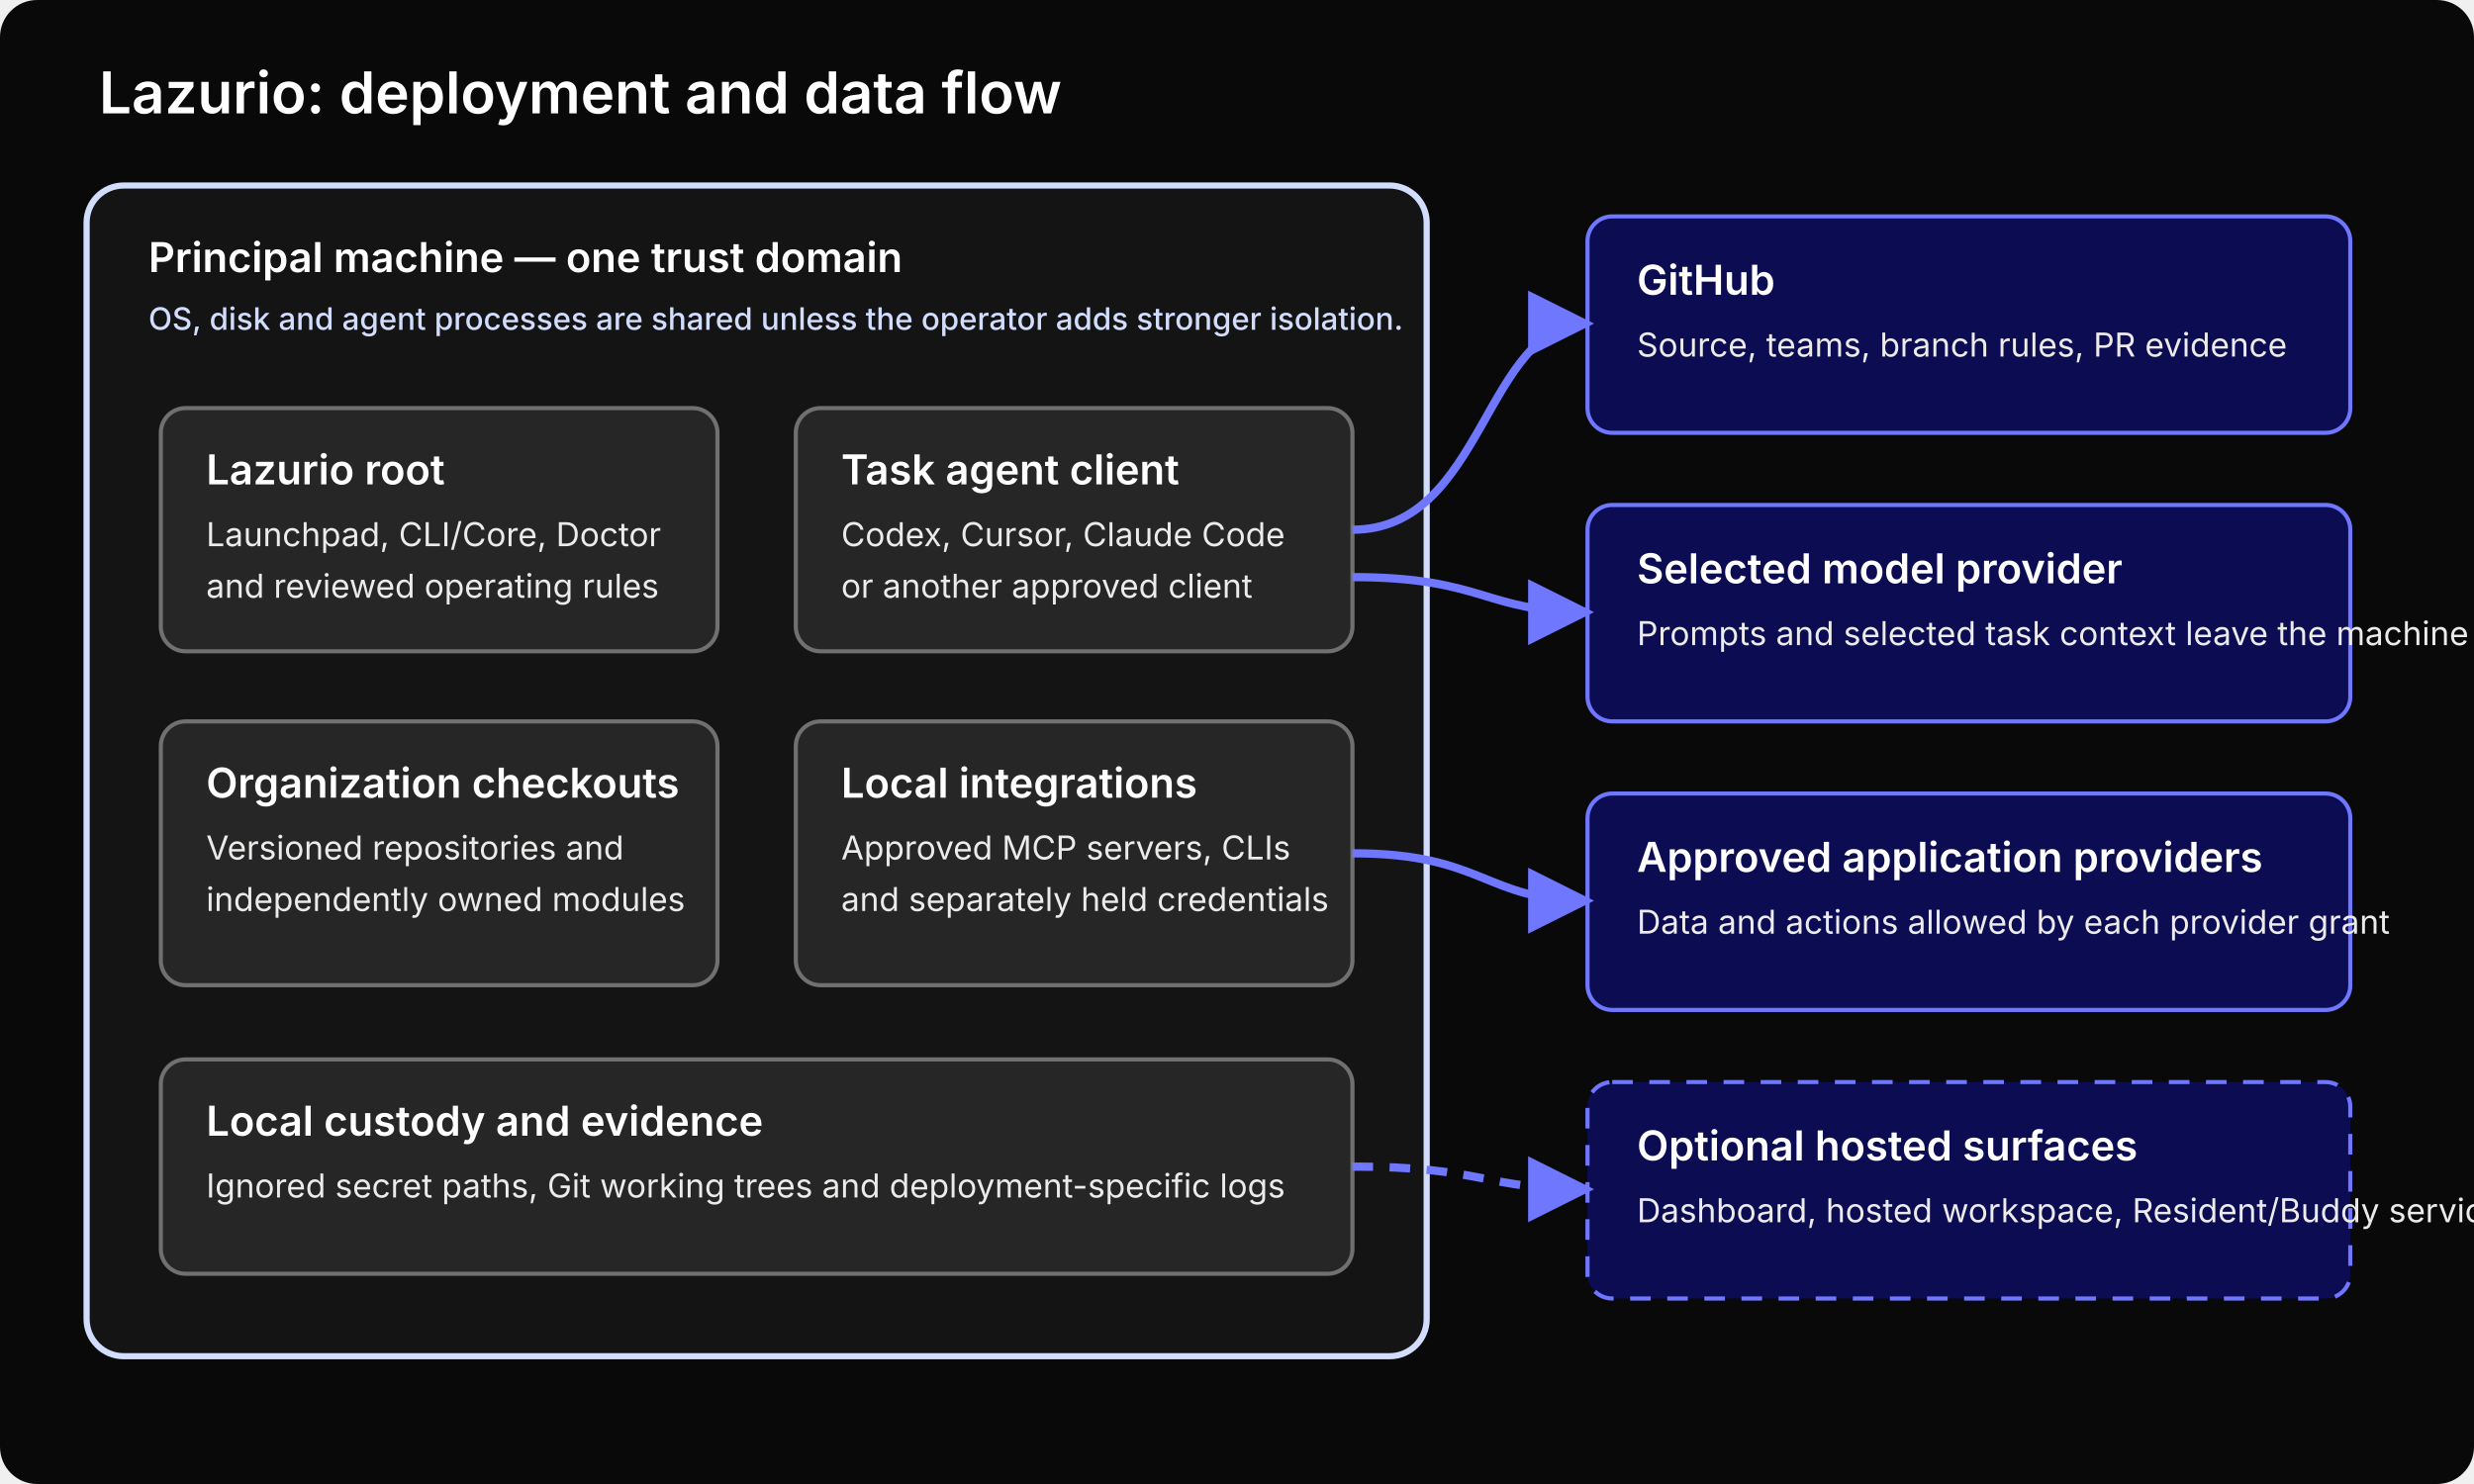
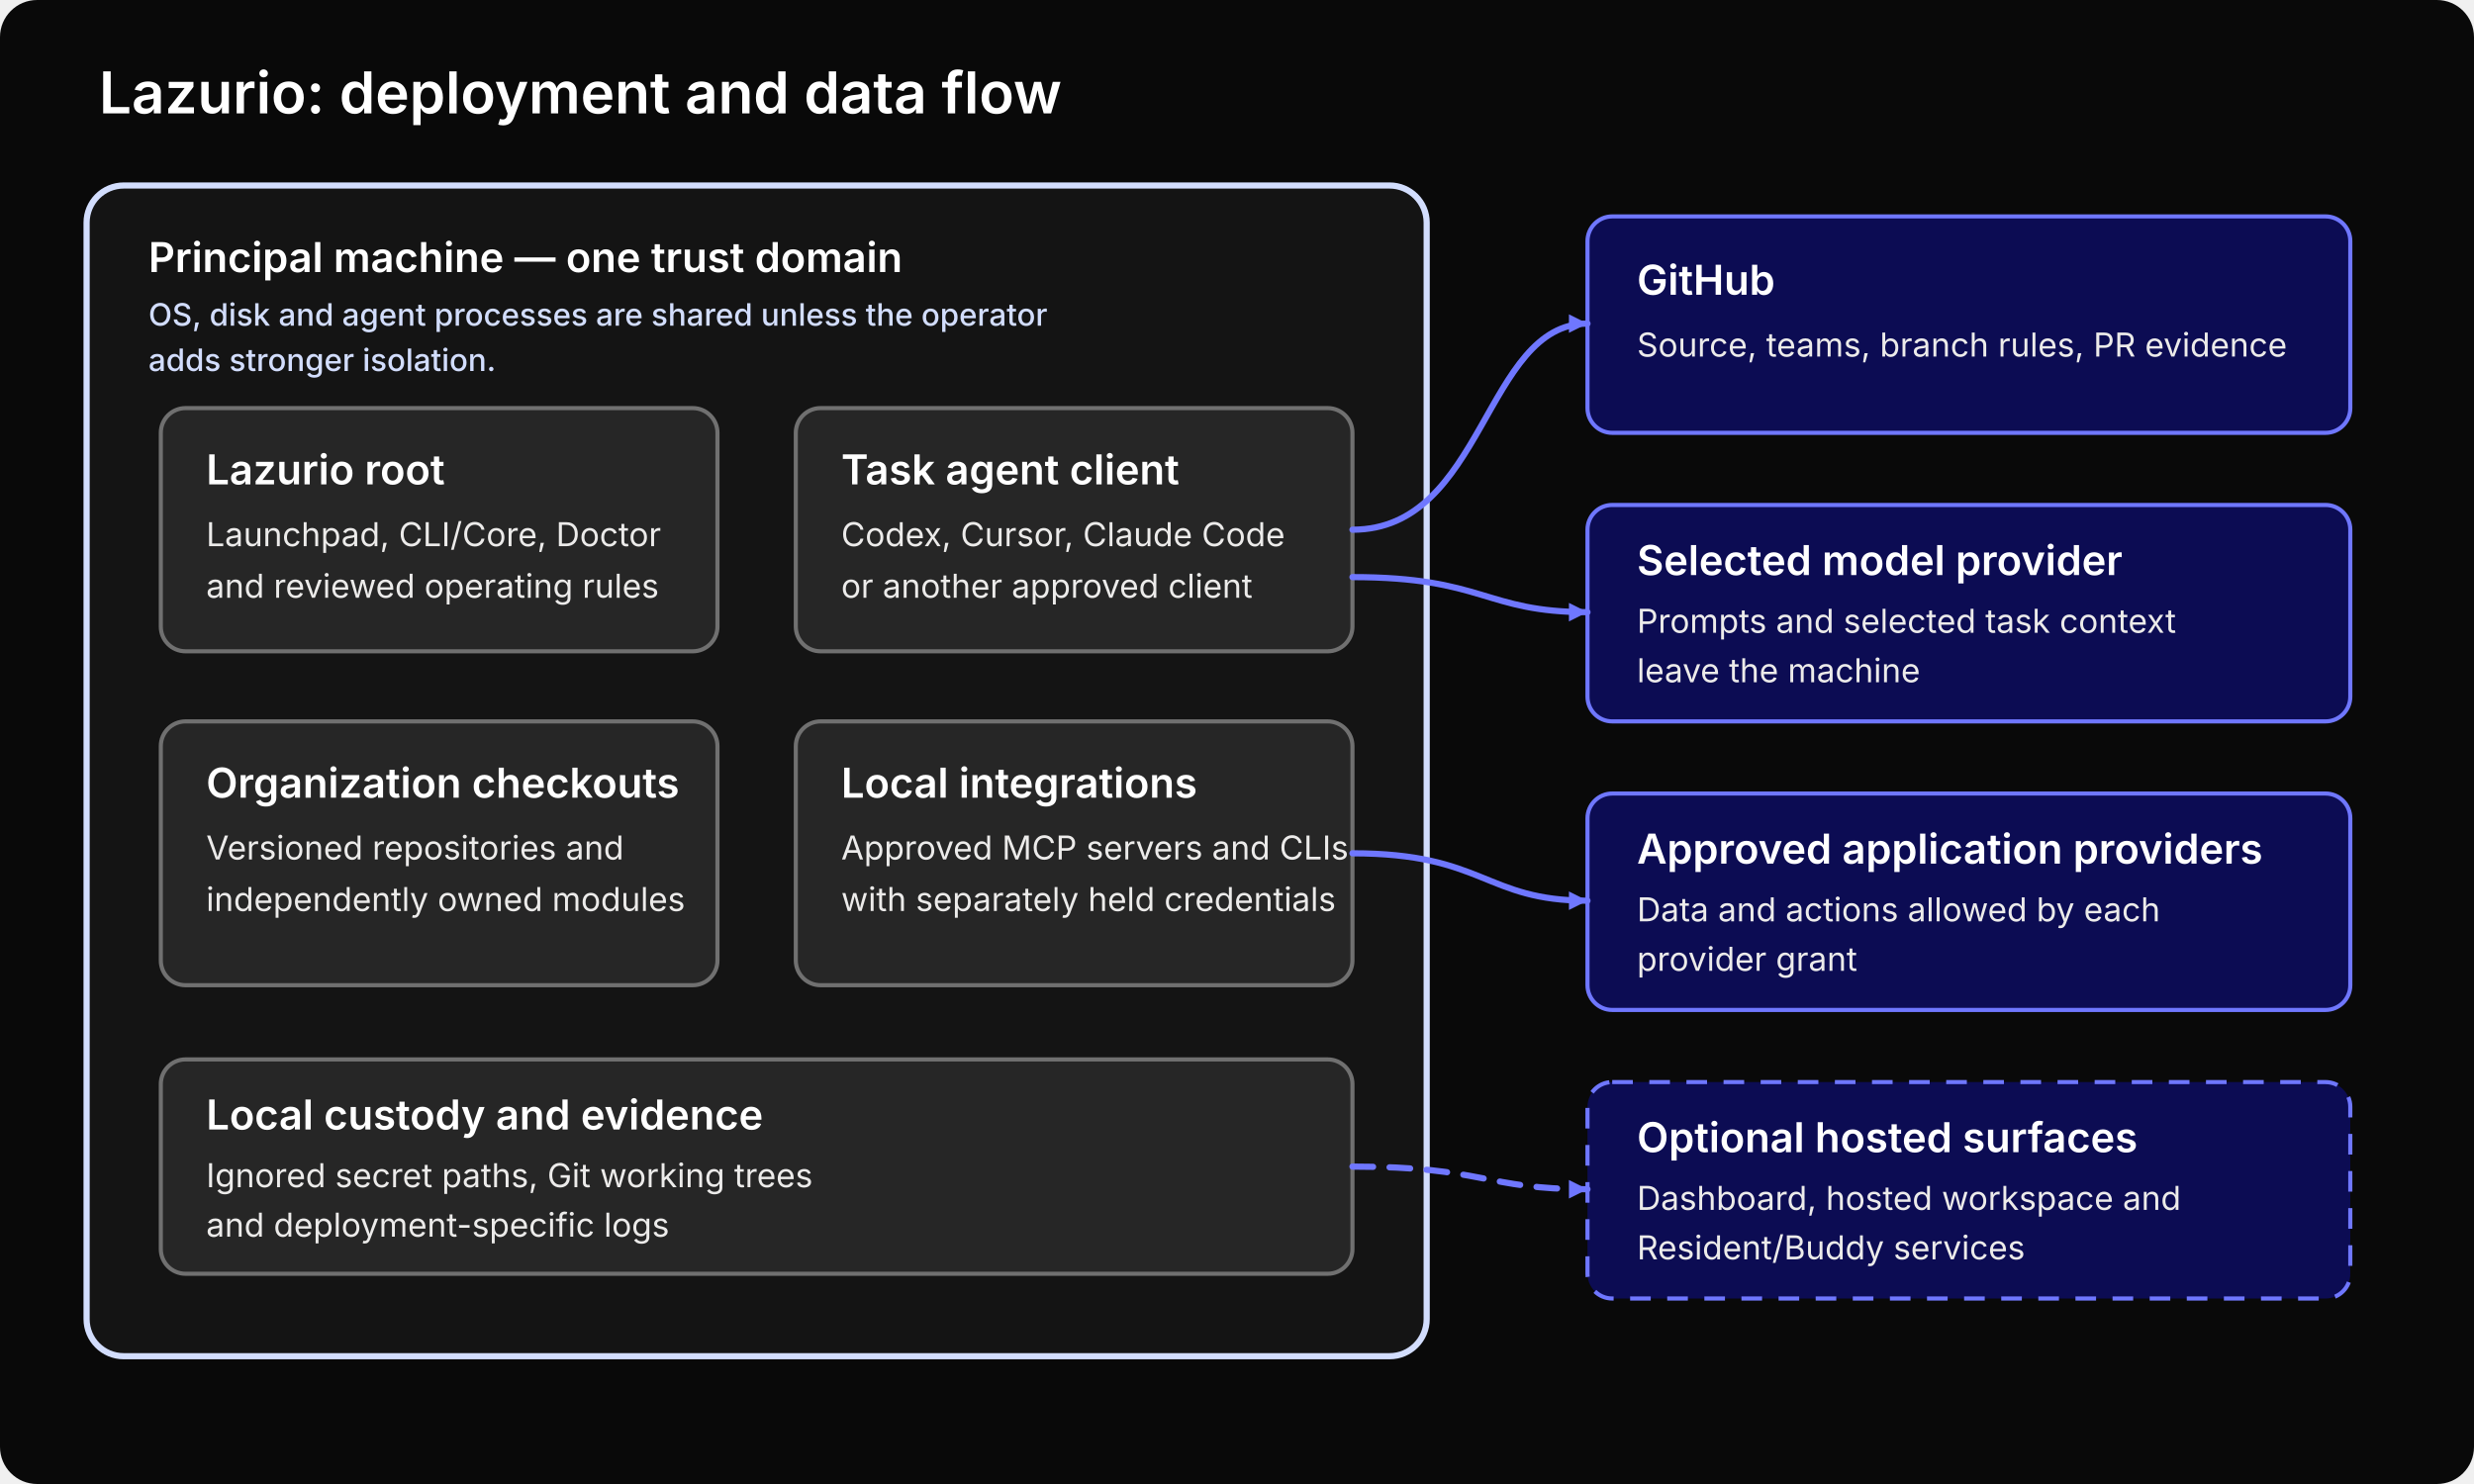
<svg xmlns="http://www.w3.org/2000/svg" width="1200" height="720" viewBox="0 0 1200 720" role="img" aria-labelledby="title description">
  <defs>
-     <marker id="arrow" viewBox="0 0 10 10" refX="9" refY="5" markerWidth="8" markerHeight="8" orient="auto-start-reverse">
-       <path d="M 0 0 L 10 5 L 0 10 z" fill="#6f77ff" />
+     <marker id="arrow" viewBox="0 0 11 11" refX="10" refY="5.5" markerWidth="11" markerHeight="11" markerUnits="userSpaceOnUse" orient="auto">
+       <path d="M 1 1 L 10 5.5 L 1 10 z" fill="#6f77ff" />
    </marker>
    <style>
-       .bg{fill:#090909}.boundary{fill:#141414;stroke:#d2ddfd;stroke-width:3}.box{fill:#262626;stroke:#707070;stroke-width:2}.external{fill:#0c0c53;stroke:#6f77ff;stroke-width:2}.title{fill:#fff;font:600 28px Inter,Arial,sans-serif}.label{fill:#fff;font:600 20px Inter,Arial,sans-serif}.copy{fill:#ecebea;font:400 16px Inter,Arial,sans-serif}.note{fill:#d2ddfd;font:500 15px Inter,Arial,sans-serif}.flow{fill:none;stroke:#6f77ff;stroke-width:4;marker-end:url(#arrow)}.optional{stroke-dasharray:10 8}
+       .bg{fill:#090909}.boundary{fill:#141414;stroke:#d2ddfd;stroke-width:3}.box{fill:#262626;stroke:#707070;stroke-width:2}.external{fill:#0c0c53;stroke:#6f77ff;stroke-width:2}.title{fill:#fff;font:600 28px Inter,Arial,sans-serif}.label{fill:#fff;font:600 20px Inter,Arial,sans-serif}.copy{fill:#ecebea;font:400 16px Inter,Arial,sans-serif}.note{fill:#d2ddfd;font:500 15px Inter,Arial,sans-serif}.flow{fill:none;stroke:#6f77ff;stroke-width:3;stroke-linecap:round;stroke-linejoin:round;marker-end:url(#arrow)}.optional{stroke-dasharray:10 8}
    </style>
  </defs>
  <rect class="bg" width="1200" height="720" rx="18" />
  <text class="title" x="48" y="55">Lazurio: deployment and data flow</text>
  <rect class="boundary" x="42" y="90" width="650" height="568" rx="18" />
  <text class="label" x="72" y="132">Principal machine — one trust domain</text>
-   <text class="note" x="72" y="160">OS, disk and agent processes are shared unless the operator adds stronger isolation.</text>
-   <rect class="box" x="78" y="198" width="270" height="118" rx="12" />
-   <text class="label" x="100" y="235">Lazurio root</text>
-   <text class="copy" x="100" y="265">Launchpad, CLI/Core, Doctor</text>
-   <text class="copy" x="100" y="290">and reviewed operating rules</text>
-   <rect class="box" x="386" y="198" width="270" height="118" rx="12" />
-   <text class="label" x="408" y="235">Task agent client</text>
-   <text class="copy" x="408" y="265">Codex, Cursor, Claude Code</text>
-   <text class="copy" x="408" y="290">or another approved client</text>
-   <rect class="box" x="78" y="350" width="270" height="128" rx="12" />
-   <text class="label" x="100" y="387">Organization checkouts</text>
-   <text class="copy" x="100" y="417">Versioned repositories and</text>
-   <text class="copy" x="100" y="442">independently owned modules</text>
-   <rect class="box" x="386" y="350" width="270" height="128" rx="12" />
-   <text class="label" x="408" y="387">Local integrations</text>
-   <text class="copy" x="408" y="417">Approved MCP servers, CLIs</text>
-   <text class="copy" x="408" y="442">and separately held credentials</text>
-   <rect class="box" x="78" y="514" width="578" height="104" rx="12" />
-   <text class="label" x="100" y="551">Local custody and evidence</text>
-   <text class="copy" x="100" y="581">Ignored secret paths, Git working trees and deployment-specific logs</text>
-   <rect class="external" x="770" y="105" width="370" height="105" rx="12" />
-   <text class="label" x="794" y="143">GitHub</text>
-   <text class="copy" x="794" y="173">Source, teams, branch rules, PR evidence</text>
-   <rect class="external" x="770" y="245" width="370" height="105" rx="12" />
-   <text class="label" x="794" y="283">Selected model provider</text>
-   <text class="copy" x="794" y="313">Prompts and selected task context leave the machine</text>
-   <rect class="external" x="770" y="385" width="370" height="105" rx="12" />
-   <text class="label" x="794" y="423">Approved application providers</text>
-   <text class="copy" x="794" y="453">Data and actions allowed by each provider grant</text>
-   <rect class="external optional" x="770" y="525" width="370" height="105" rx="12" />
-   <text class="label" x="794" y="563">Optional hosted surfaces</text>
-   <text class="copy" x="794" y="593">Dashboard, hosted workspace, Resident/Buddy services</text>
+   <text class="note" x="72" y="158">
+     <tspan x="72">OS, disk and agent processes are shared unless the operator</tspan>
+     <tspan x="72" dy="22">adds stronger isolation.</tspan>
+   </text>
+   <g data-node="lazurio-root">
+     <rect class="box" x="78" y="198" width="270" height="118" rx="12" />
+     <text class="label" x="100" y="235">Lazurio root</text>
+     <text class="copy" x="100" y="265">Launchpad, CLI/Core, Doctor</text>
+     <text class="copy" x="100" y="290">and reviewed operating rules</text>
+   </g>
+   <g data-node="task-agent-client">
+     <rect class="box" x="386" y="198" width="270" height="118" rx="12" />
+     <text class="label" x="408" y="235">Task agent client</text>
+     <text class="copy" x="408" y="265">Codex, Cursor, Claude Code</text>
+     <text class="copy" x="408" y="290">or another approved client</text>
+   </g>
+   <g data-node="organization-checkouts">
+     <rect class="box" x="78" y="350" width="270" height="128" rx="12" />
+     <text class="label" x="100" y="387">Organization checkouts</text>
+     <text class="copy" x="100" y="417">Versioned repositories and</text>
+     <text class="copy" x="100" y="442">independently owned modules</text>
+   </g>
+   <g data-node="local-integrations">
+     <rect class="box" x="386" y="350" width="270" height="128" rx="12" />
+     <text class="label" x="408" y="387">Local integrations</text>
+     <text class="copy" x="408" y="417">Approved MCP servers and CLIs</text>
+     <text class="copy" x="408" y="442">with separately held credentials</text>
+   </g>
+   <g data-node="local-custody">
+     <rect class="box" x="78" y="514" width="578" height="104" rx="12" />
+     <text class="label" x="100" y="548">Local custody and evidence</text>
+     <text class="copy" x="100" y="576">Ignored secret paths, Git working trees</text>
+     <text class="copy" x="100" y="600">and deployment-specific logs</text>
+   </g>
+   <g data-node="github">
+     <rect class="external" x="770" y="105" width="370" height="105" rx="12" />
+     <text class="label" x="794" y="143">GitHub</text>
+     <text class="copy" x="794" y="173">Source, teams, branch rules, PR evidence</text>
+   </g>
+   <g data-node="model-provider">
+     <rect class="external" x="770" y="245" width="370" height="105" rx="12" />
+     <text class="label" x="794" y="279">Selected model provider</text>
+     <text class="copy" x="794" y="307">Prompts and selected task context</text>
+     <text class="copy" x="794" y="331">leave the machine</text>
+   </g>
+   <g data-node="application-providers">
+     <rect class="external" x="770" y="385" width="370" height="105" rx="12" />
+     <text class="label" x="794" y="419">Approved application providers</text>
+     <text class="copy" x="794" y="447">Data and actions allowed by each</text>
+     <text class="copy" x="794" y="471">provider grant</text>
+   </g>
+   <g data-node="hosted-surfaces">
+     <rect class="external optional" x="770" y="525" width="370" height="105" rx="12" />
+     <text class="label" x="794" y="559">Optional hosted surfaces</text>
+     <text class="copy" x="794" y="587">Dashboard, hosted workspace and</text>
+     <text class="copy" x="794" y="611">Resident/Buddy services</text>
+   </g>
  <path class="flow" d="M656 257 C720 257 720 157 770 157" />
  <path class="flow" d="M656 280 C720 280 720 297 770 297" />
  <path class="flow" d="M656 414 C720 414 720 437 770 437" />
  <path class="flow optional" d="M656 566 C720 566 720 577 770 577" />
</svg>
